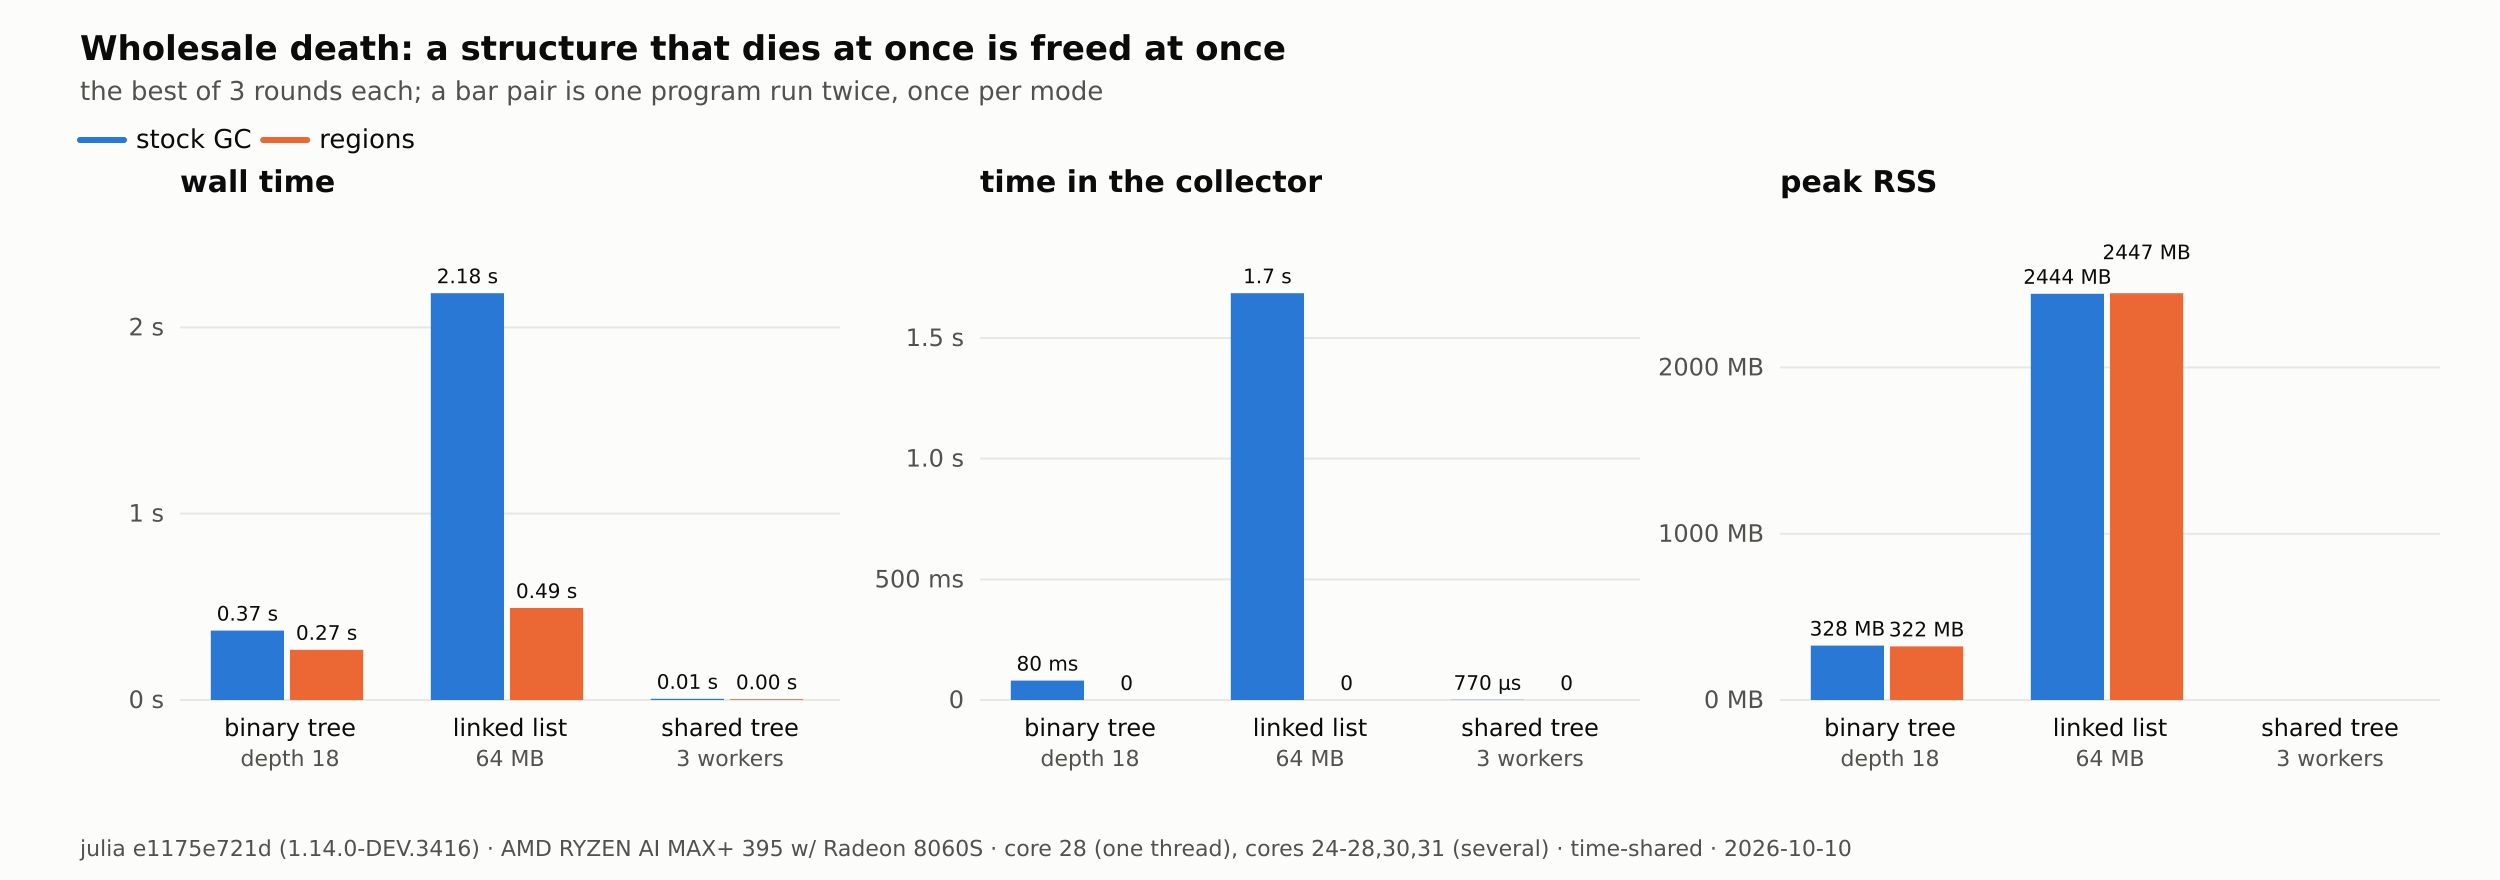
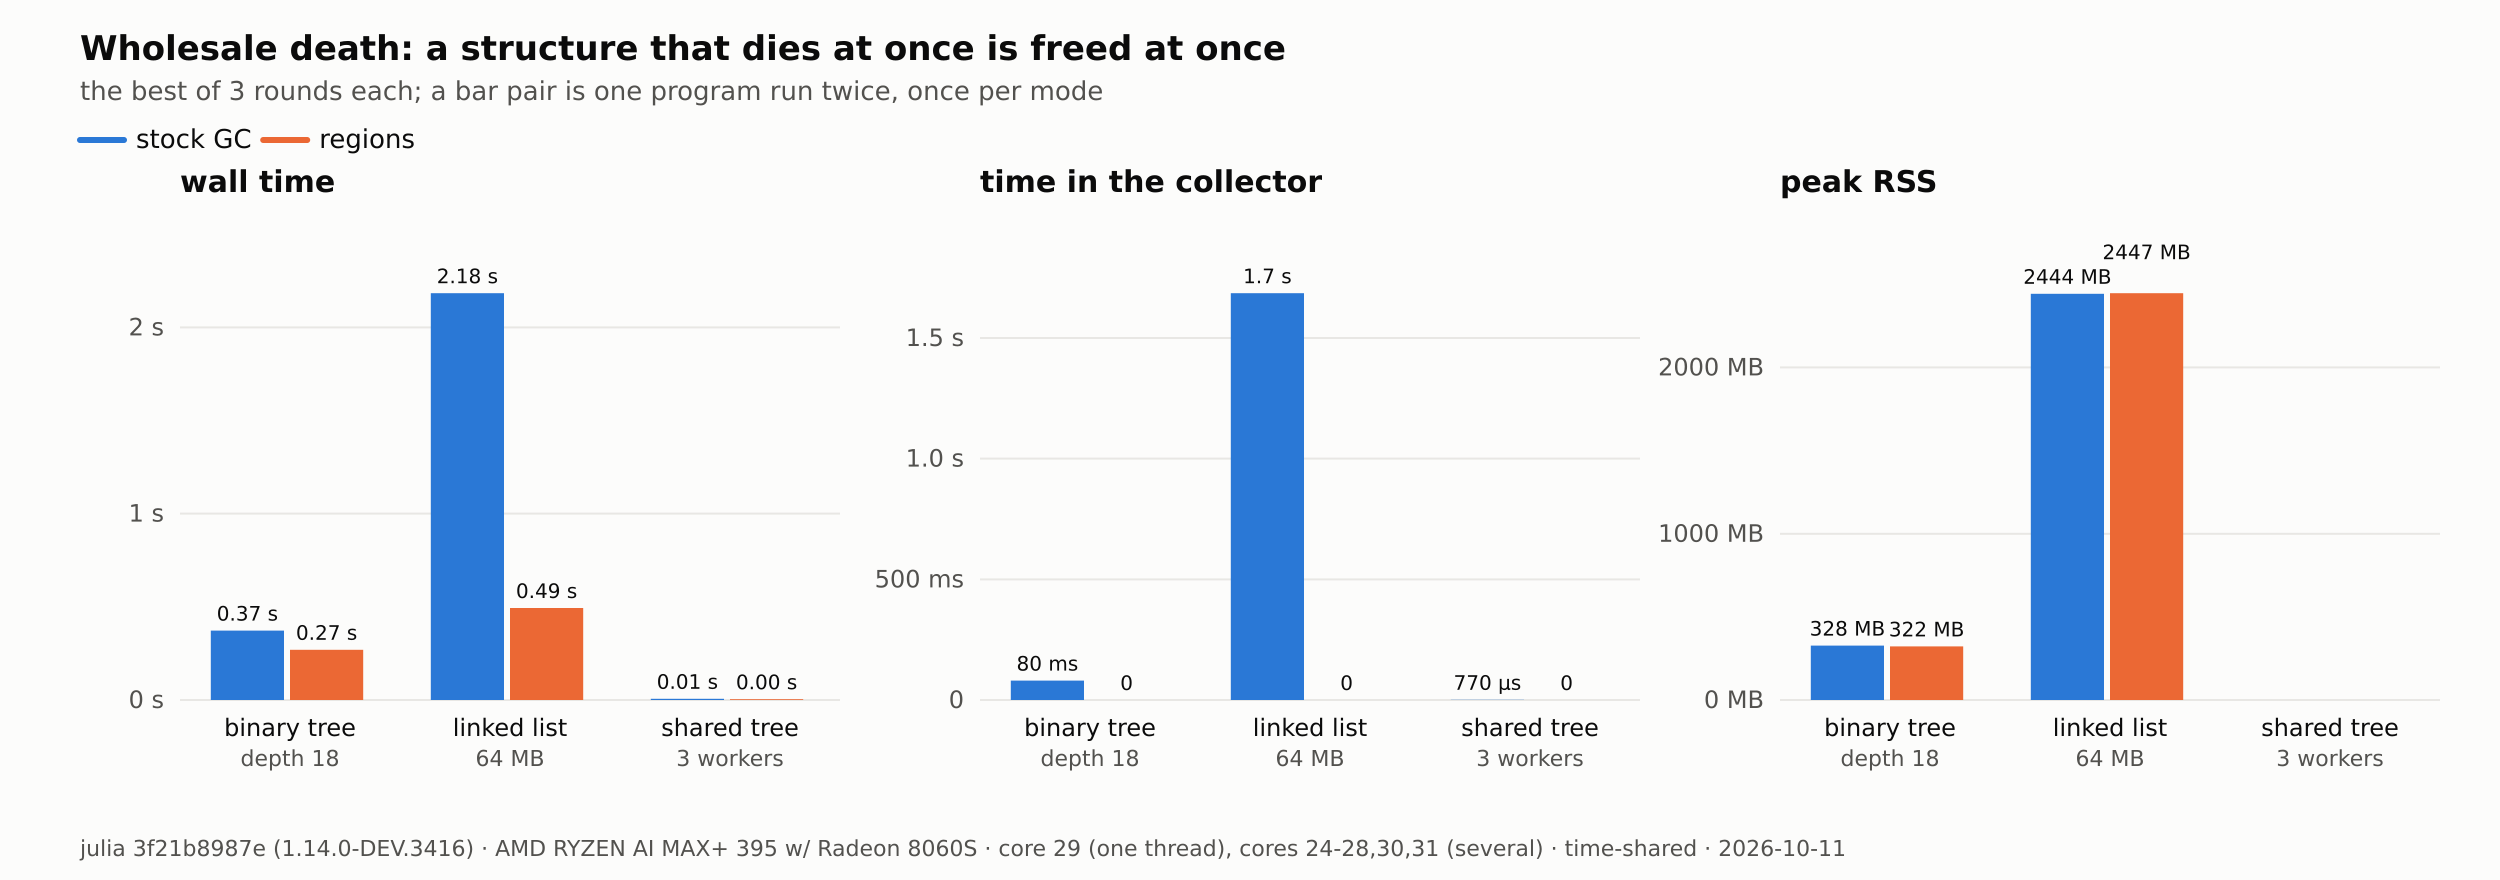
<svg xmlns="http://www.w3.org/2000/svg" viewBox="0 0 1250 440" font-size="13">
  <rect width="1250" height="440" fill="#fcfcfb" />
  <text x="40.0" y="30.0" font-family="DejaVu Sans, sans-serif" font-size="17" fill="#0b0b0b" text-anchor="start" font-weight="bold">Wholesale death: a structure that dies at once is freed at once</text>
  <text x="40.0" y="50.0" font-family="DejaVu Sans, sans-serif" font-size="13" fill="#52514e" text-anchor="start">the best of 3 rounds each; a bar pair is one program run twice, once per mode</text>
  <line x1="40" y1="70" x2="62" y2="70" stroke="#2a78d6" stroke-width="3" stroke-linecap="round" />
  <text x="68.0" y="74.0" font-family="DejaVu Sans, sans-serif" font-size="13" fill="#0b0b0b" text-anchor="start">stock GC</text>
  <line x1="131.6" y1="70" x2="153.6" y2="70" stroke="#eb6834" stroke-width="3" stroke-linecap="round" />
  <text x="159.6" y="74.0" font-family="DejaVu Sans, sans-serif" font-size="13" fill="#0b0b0b" text-anchor="start">regions</text>
  <text x="90.0" y="96.0" font-family="DejaVu Sans, sans-serif" font-size="15" fill="#0b0b0b" text-anchor="start" font-weight="bold">wall time</text>
  <line x1="90" y1="350.0" x2="420" y2="350.0" stroke="#e8e7e4" stroke-width="1" />
  <text x="82.0" y="354.0" font-family="DejaVu Sans, sans-serif" font-size="12" fill="#52514e" text-anchor="end">0 s</text>
  <line x1="90" y1="256.8" x2="420" y2="256.8" stroke="#e8e7e4" stroke-width="1" />
  <text x="82.0" y="260.8" font-family="DejaVu Sans, sans-serif" font-size="12" fill="#52514e" text-anchor="end">1 s</text>
  <line x1="90" y1="163.7" x2="420" y2="163.7" stroke="#e8e7e4" stroke-width="1" />
  <text x="82.0" y="167.7" font-family="DejaVu Sans, sans-serif" font-size="12" fill="#52514e" text-anchor="end">2 s</text>
  <rect x="105.4" y="315.3" width="36.6" height="34.7" fill="#2a78d6" />
  <text x="123.7" y="310.3" font-family="DejaVu Sans, sans-serif" font-size="10" fill="#0b0b0b" text-anchor="middle" paint-order="stroke" stroke="#fcfcfb" stroke-width="3" stroke-linejoin="round">0.37 s</text>
  <rect x="145.0" y="324.9" width="36.6" height="25.1" fill="#eb6834" />
  <text x="163.3" y="319.9" font-family="DejaVu Sans, sans-serif" font-size="10" fill="#0b0b0b" text-anchor="middle" paint-order="stroke" stroke="#fcfcfb" stroke-width="3" stroke-linejoin="round">0.27 s</text>
  <text x="145.0" y="368.0" font-family="DejaVu Sans, sans-serif" font-size="12" fill="#0b0b0b" text-anchor="middle">binary tree</text>
  <text x="145.0" y="383.0" font-family="DejaVu Sans, sans-serif" font-size="11" fill="#52514e" text-anchor="middle">depth 18</text>
  <rect x="215.4" y="146.6" width="36.6" height="203.4" fill="#2a78d6" />
  <text x="233.7" y="141.6" font-family="DejaVu Sans, sans-serif" font-size="10" fill="#0b0b0b" text-anchor="middle" paint-order="stroke" stroke="#fcfcfb" stroke-width="3" stroke-linejoin="round">2.18 s</text>
  <rect x="255.0" y="304.0" width="36.6" height="46.0" fill="#eb6834" />
  <text x="273.3" y="299.0" font-family="DejaVu Sans, sans-serif" font-size="10" fill="#0b0b0b" text-anchor="middle" paint-order="stroke" stroke="#fcfcfb" stroke-width="3" stroke-linejoin="round">0.49 s</text>
  <text x="255.0" y="368.0" font-family="DejaVu Sans, sans-serif" font-size="12" fill="#0b0b0b" text-anchor="middle">linked list</text>
  <text x="255.0" y="383.0" font-family="DejaVu Sans, sans-serif" font-size="11" fill="#52514e" text-anchor="middle">64 MB</text>
  <rect x="325.4" y="349.4" width="36.6" height="0.6" fill="#2a78d6" />
  <text x="343.7" y="344.4" font-family="DejaVu Sans, sans-serif" font-size="10" fill="#0b0b0b" text-anchor="middle" paint-order="stroke" stroke="#fcfcfb" stroke-width="3" stroke-linejoin="round">0.01 s</text>
  <rect x="365.0" y="349.6" width="36.6" height="0.4" fill="#eb6834" />
  <text x="383.3" y="344.6" font-family="DejaVu Sans, sans-serif" font-size="10" fill="#0b0b0b" text-anchor="middle" paint-order="stroke" stroke="#fcfcfb" stroke-width="3" stroke-linejoin="round">0.00 s</text>
  <text x="365.0" y="368.0" font-family="DejaVu Sans, sans-serif" font-size="12" fill="#0b0b0b" text-anchor="middle">shared tree</text>
  <text x="365.0" y="383.0" font-family="DejaVu Sans, sans-serif" font-size="11" fill="#52514e" text-anchor="middle">3 workers</text>
  <text x="490.0" y="96.0" font-family="DejaVu Sans, sans-serif" font-size="15" fill="#0b0b0b" text-anchor="start" font-weight="bold">time in the collector</text>
  <line x1="490" y1="350.0" x2="820" y2="350.0" stroke="#e8e7e4" stroke-width="1" />
  <text x="482.0" y="354.0" font-family="DejaVu Sans, sans-serif" font-size="12" fill="#52514e" text-anchor="end">0</text>
  <line x1="490" y1="289.7" x2="820" y2="289.7" stroke="#e8e7e4" stroke-width="1" />
  <text x="482.0" y="293.7" font-family="DejaVu Sans, sans-serif" font-size="12" fill="#52514e" text-anchor="end">500 ms</text>
  <line x1="490" y1="229.3" x2="820" y2="229.3" stroke="#e8e7e4" stroke-width="1" />
  <text x="482.0" y="233.3" font-family="DejaVu Sans, sans-serif" font-size="12" fill="#52514e" text-anchor="end">1.0 s</text>
  <line x1="490" y1="169.0" x2="820" y2="169.0" stroke="#e8e7e4" stroke-width="1" />
  <text x="482.0" y="173.0" font-family="DejaVu Sans, sans-serif" font-size="12" fill="#52514e" text-anchor="end">1.5 s</text>
  <rect x="505.4" y="340.3" width="36.6" height="9.7" fill="#2a78d6" />
  <text x="523.7" y="335.3" font-family="DejaVu Sans, sans-serif" font-size="10" fill="#0b0b0b" text-anchor="middle" paint-order="stroke" stroke="#fcfcfb" stroke-width="3" stroke-linejoin="round">80 ms</text>
  <rect x="545.0" y="350.0" width="36.6" height="0.0" fill="#eb6834" />
  <text x="563.3" y="345.0" font-family="DejaVu Sans, sans-serif" font-size="10" fill="#0b0b0b" text-anchor="middle" paint-order="stroke" stroke="#fcfcfb" stroke-width="3" stroke-linejoin="round">0</text>
  <text x="545.0" y="368.0" font-family="DejaVu Sans, sans-serif" font-size="12" fill="#0b0b0b" text-anchor="middle">binary tree</text>
  <text x="545.0" y="383.0" font-family="DejaVu Sans, sans-serif" font-size="11" fill="#52514e" text-anchor="middle">depth 18</text>
  <rect x="615.4" y="146.6" width="36.6" height="203.4" fill="#2a78d6" />
  <text x="633.7" y="141.6" font-family="DejaVu Sans, sans-serif" font-size="10" fill="#0b0b0b" text-anchor="middle" paint-order="stroke" stroke="#fcfcfb" stroke-width="3" stroke-linejoin="round">1.7 s</text>
  <rect x="655.0" y="350.0" width="36.6" height="0.0" fill="#eb6834" />
  <text x="673.3" y="345.0" font-family="DejaVu Sans, sans-serif" font-size="10" fill="#0b0b0b" text-anchor="middle" paint-order="stroke" stroke="#fcfcfb" stroke-width="3" stroke-linejoin="round">0</text>
  <text x="655.0" y="368.0" font-family="DejaVu Sans, sans-serif" font-size="12" fill="#0b0b0b" text-anchor="middle">linked list</text>
  <text x="655.0" y="383.0" font-family="DejaVu Sans, sans-serif" font-size="11" fill="#52514e" text-anchor="middle">64 MB</text>
  <rect x="725.4" y="349.9" width="36.6" height="0.1" fill="#2a78d6" />
  <text x="743.7" y="344.9" font-family="DejaVu Sans, sans-serif" font-size="10" fill="#0b0b0b" text-anchor="middle" paint-order="stroke" stroke="#fcfcfb" stroke-width="3" stroke-linejoin="round">770 µs</text>
  <rect x="765.0" y="350.0" width="36.6" height="0.0" fill="#eb6834" />
  <text x="783.3" y="345.0" font-family="DejaVu Sans, sans-serif" font-size="10" fill="#0b0b0b" text-anchor="middle" paint-order="stroke" stroke="#fcfcfb" stroke-width="3" stroke-linejoin="round">0</text>
  <text x="765.0" y="368.0" font-family="DejaVu Sans, sans-serif" font-size="12" fill="#0b0b0b" text-anchor="middle">shared tree</text>
  <text x="765.0" y="383.0" font-family="DejaVu Sans, sans-serif" font-size="11" fill="#52514e" text-anchor="middle">3 workers</text>
  <text x="890.0" y="96.0" font-family="DejaVu Sans, sans-serif" font-size="15" fill="#0b0b0b" text-anchor="start" font-weight="bold">peak RSS</text>
  <line x1="890" y1="350.0" x2="1220" y2="350.0" stroke="#e8e7e4" stroke-width="1" />
  <text x="882.0" y="354.0" font-family="DejaVu Sans, sans-serif" font-size="12" fill="#52514e" text-anchor="end">0 MB</text>
  <line x1="890" y1="266.9" x2="1220" y2="266.9" stroke="#e8e7e4" stroke-width="1" />
  <text x="882.0" y="270.9" font-family="DejaVu Sans, sans-serif" font-size="12" fill="#52514e" text-anchor="end">1000 MB</text>
  <line x1="890" y1="183.7" x2="1220" y2="183.7" stroke="#e8e7e4" stroke-width="1" />
  <text x="882.0" y="187.7" font-family="DejaVu Sans, sans-serif" font-size="12" fill="#52514e" text-anchor="end">2000 MB</text>
  <rect x="905.4" y="322.8" width="36.6" height="27.2" fill="#2a78d6" />
  <text x="923.7" y="317.8" font-family="DejaVu Sans, sans-serif" font-size="10" fill="#0b0b0b" text-anchor="middle" paint-order="stroke" stroke="#fcfcfb" stroke-width="3" stroke-linejoin="round">328 MB</text>
  <rect x="945.0" y="323.2" width="36.6" height="26.8" fill="#eb6834" />
  <text x="963.3" y="318.2" font-family="DejaVu Sans, sans-serif" font-size="10" fill="#0b0b0b" text-anchor="middle" paint-order="stroke" stroke="#fcfcfb" stroke-width="3" stroke-linejoin="round">322 MB</text>
  <text x="945.0" y="368.0" font-family="DejaVu Sans, sans-serif" font-size="12" fill="#0b0b0b" text-anchor="middle">binary tree</text>
  <text x="945.0" y="383.0" font-family="DejaVu Sans, sans-serif" font-size="11" fill="#52514e" text-anchor="middle">depth 18</text>
  <rect x="1015.4" y="146.9" width="36.6" height="203.1" fill="#2a78d6" />
  <text x="1033.7" y="141.9" font-family="DejaVu Sans, sans-serif" font-size="10" fill="#0b0b0b" text-anchor="middle" paint-order="stroke" stroke="#fcfcfb" stroke-width="3" stroke-linejoin="round">2444 MB</text>
  <rect x="1055.0" y="146.6" width="36.6" height="203.4" fill="#eb6834" />
  <text x="1073.3" y="129.6" font-family="DejaVu Sans, sans-serif" font-size="10" fill="#0b0b0b" text-anchor="middle" paint-order="stroke" stroke="#fcfcfb" stroke-width="3" stroke-linejoin="round">2447 MB</text>
  <text x="1055.0" y="368.0" font-family="DejaVu Sans, sans-serif" font-size="12" fill="#0b0b0b" text-anchor="middle">linked list</text>
  <text x="1055.0" y="383.0" font-family="DejaVu Sans, sans-serif" font-size="11" fill="#52514e" text-anchor="middle">64 MB</text>
  <text x="1165.0" y="368.0" font-family="DejaVu Sans, sans-serif" font-size="12" fill="#0b0b0b" text-anchor="middle">shared tree</text>
  <text x="1165.0" y="383.0" font-family="DejaVu Sans, sans-serif" font-size="11" fill="#52514e" text-anchor="middle">3 workers</text>
-   <text x="40.0" y="428.0" font-family="DejaVu Sans, sans-serif" font-size="11" fill="#52514e" text-anchor="start">julia e1175e721d (1.14.0-DEV.3416) · AMD RYZEN AI MAX+ 395 w/ Radeon 8060S · core 28 (one thread), cores 24-28,30,31 (several) · time-shared · 2026-10-10</text>
+   <text x="40.0" y="428.0" font-family="DejaVu Sans, sans-serif" font-size="11" fill="#52514e" text-anchor="start">julia 3f21b8987e (1.14.0-DEV.3416) · AMD RYZEN AI MAX+ 395 w/ Radeon 8060S · core 29 (one thread), cores 24-28,30,31 (several) · time-shared · 2026-10-11</text>
</svg>
